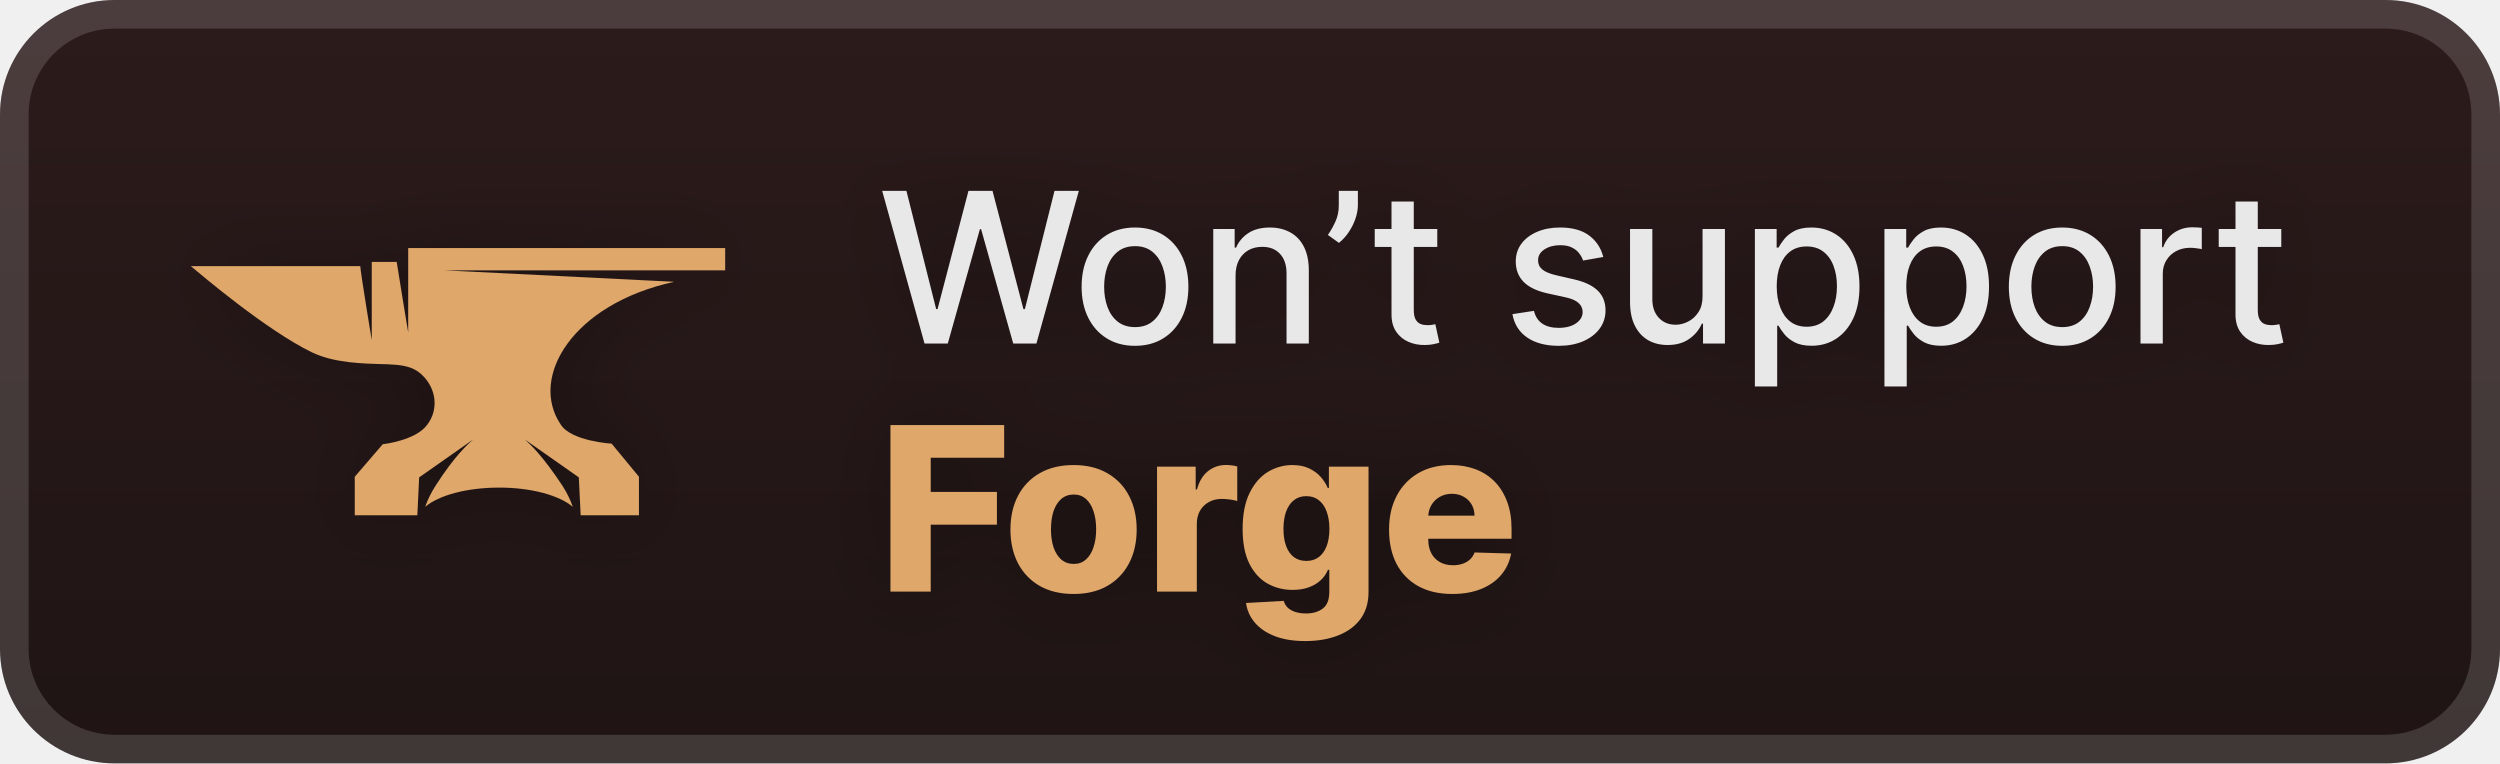
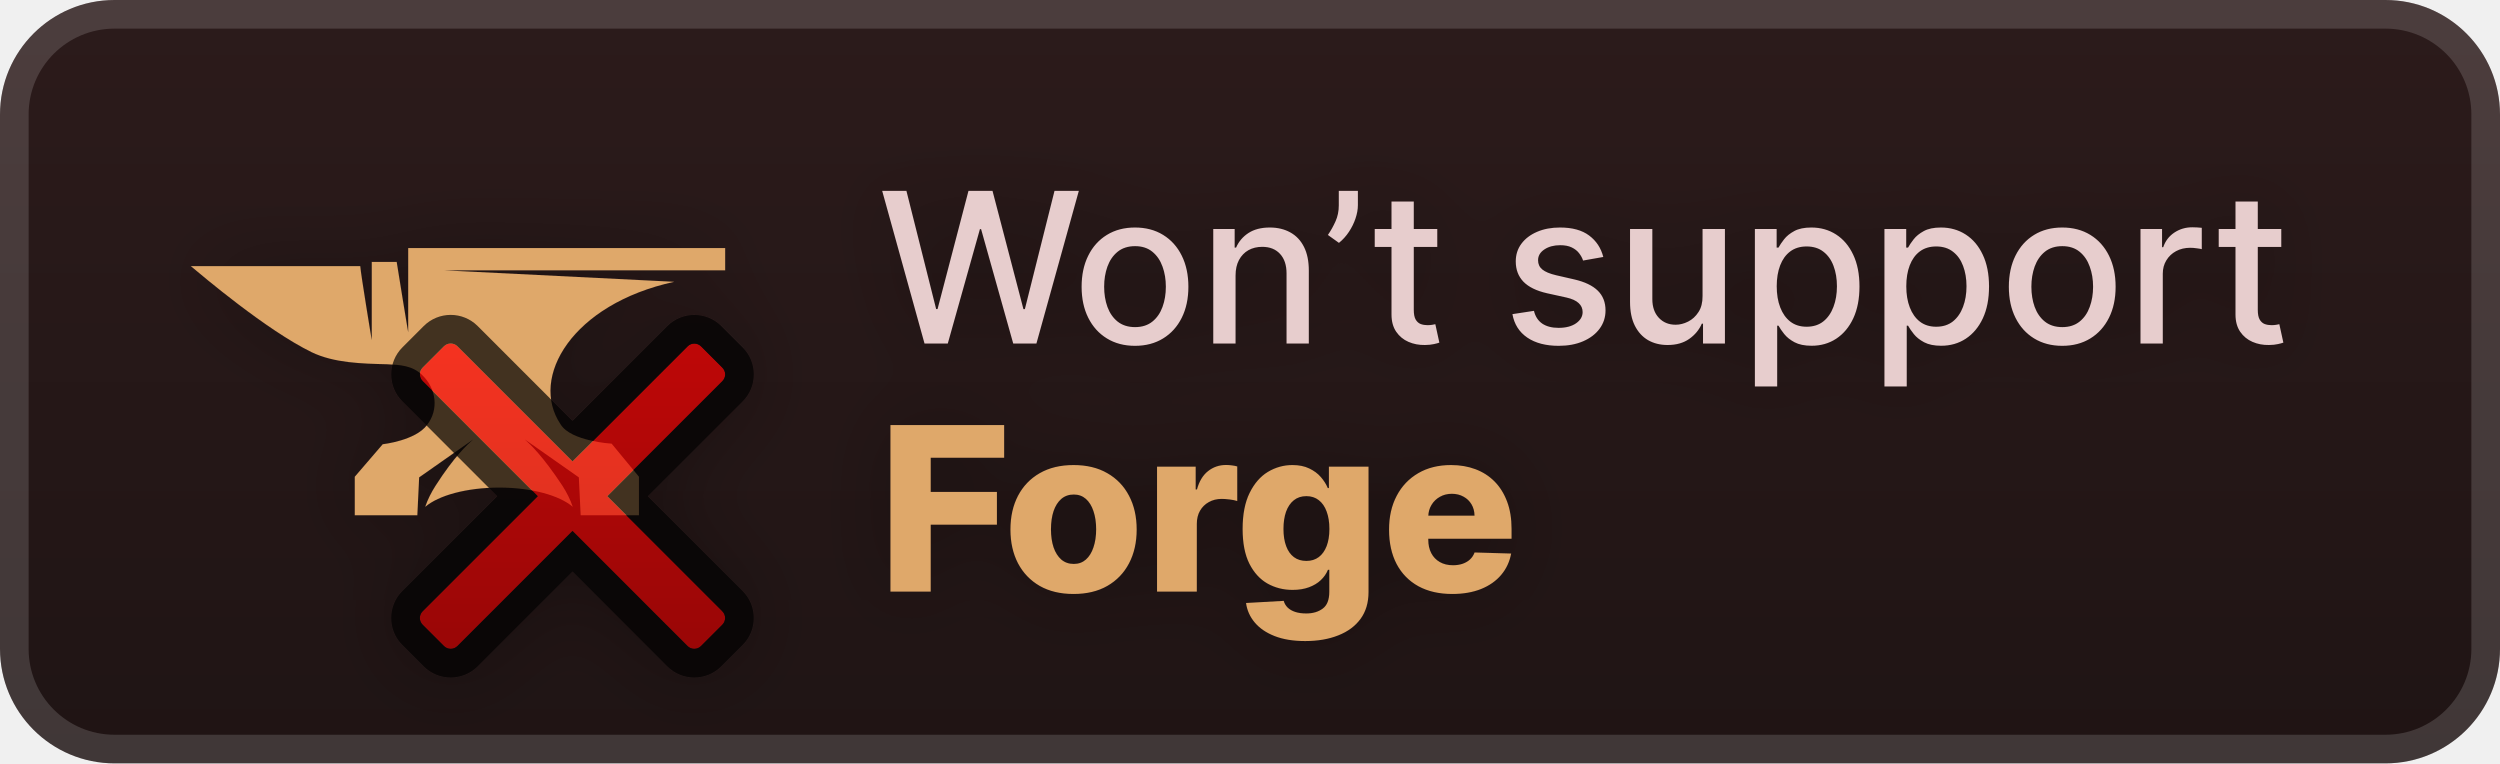
<svg xmlns="http://www.w3.org/2000/svg" width="131" height="40" viewBox="0 0 131 40" fill="none">
-   <rect x="-0" y="-1.52588e-05" width="131" height="40" rx="6" fill="url(#paint0_linear_28_1091)" />
-   <g filter="url(#filter0_d_28_1091)">
-     <path d="M35.327 14.766L23.299 14.167H37.999V13H21.39V15.459V17.414C21.39 17.446 20.913 14.545 20.786 13.725H19.481V15.869V17.824C19.481 17.856 18.909 14.387 18.877 13.946C15.568 13.946 10 13.946 10 13.946C10.604 14.45 13.945 17.288 16.331 18.455C17.509 19.023 18.972 19.054 20.277 19.086C20.945 19.117 21.613 19.149 22.122 19.653C22.854 20.347 23.013 21.45 22.377 22.27C21.772 23.09 20.054 23.279 20.054 23.279L18.59 24.982V27H21.868L21.963 25.014L24.795 23.027C24.509 23.279 23.809 23.91 22.822 25.455C22.599 25.802 22.409 26.18 22.281 26.558C22.981 25.959 24.445 25.549 26.163 25.549C27.849 25.549 29.313 25.959 30.013 26.558C29.886 26.18 29.695 25.802 29.472 25.455C28.454 23.91 27.786 23.279 27.5 23.027L30.331 25.014L30.427 27H33.481V24.982L32.05 23.248C32.05 23.248 29.918 23.122 29.377 22.239C27.722 19.779 29.981 15.932 35.327 14.766Z" fill="#DFA86A" />
-   </g>
-   <g filter="url(#filter1_d_28_1091)">
-     <path d="M48.445 18L46.226 10H47.496L49.054 16.195H49.128L50.749 10H52.007L53.628 16.199H53.703L55.257 10H56.531L54.308 18H53.093L51.41 12.008H51.347L49.664 18H48.445ZM59.474 18.121C58.912 18.121 58.421 17.992 58.002 17.734C57.582 17.477 57.257 17.116 57.025 16.652C56.793 16.189 56.677 15.647 56.677 15.027C56.677 14.405 56.793 13.861 57.025 13.395C57.257 12.928 57.582 12.566 58.002 12.309C58.421 12.051 58.912 11.922 59.474 11.922C60.037 11.922 60.528 12.051 60.947 12.309C61.366 12.566 61.692 12.928 61.923 13.395C62.155 13.861 62.271 14.405 62.271 15.027C62.271 15.647 62.155 16.189 61.923 16.652C61.692 17.116 61.366 17.477 60.947 17.734C60.528 17.992 60.037 18.121 59.474 18.121ZM59.478 17.141C59.843 17.141 60.145 17.044 60.384 16.852C60.624 16.659 60.801 16.402 60.916 16.082C61.033 15.762 61.091 15.409 61.091 15.023C61.091 14.641 61.033 14.289 60.916 13.969C60.801 13.646 60.624 13.387 60.384 13.191C60.145 12.996 59.843 12.898 59.478 12.898C59.111 12.898 58.806 12.996 58.564 13.191C58.324 13.387 58.146 13.646 58.029 13.969C57.914 14.289 57.857 14.641 57.857 15.023C57.857 15.409 57.914 15.762 58.029 16.082C58.146 16.402 58.324 16.659 58.564 16.852C58.806 17.044 59.111 17.141 59.478 17.141ZM64.743 14.438V18H63.575V12H64.696V12.976H64.77C64.908 12.659 65.124 12.404 65.418 12.211C65.715 12.018 66.089 11.922 66.54 11.922C66.948 11.922 67.306 12.008 67.614 12.18C67.921 12.349 68.159 12.601 68.329 12.938C68.498 13.273 68.582 13.689 68.582 14.184V18H67.415V14.324C67.415 13.889 67.301 13.55 67.075 13.305C66.848 13.057 66.537 12.934 66.141 12.934C65.87 12.934 65.629 12.992 65.418 13.109C65.21 13.226 65.045 13.398 64.922 13.625C64.803 13.849 64.743 14.12 64.743 14.438ZM71.153 10V10.75C71.153 10.971 71.111 11.204 71.028 11.449C70.947 11.691 70.832 11.925 70.684 12.148C70.536 12.372 70.361 12.565 70.161 12.726L69.582 12.312C69.736 12.088 69.869 11.85 69.981 11.598C70.096 11.345 70.153 11.066 70.153 10.762V10H71.153ZM75.313 12V12.938H72.036V12H75.313ZM72.915 10.562H74.082V16.238C74.082 16.465 74.116 16.635 74.184 16.75C74.252 16.862 74.339 16.939 74.446 16.98C74.555 17.02 74.674 17.039 74.801 17.039C74.895 17.039 74.977 17.032 75.047 17.02C75.118 17.006 75.172 16.996 75.211 16.988L75.422 17.953C75.355 17.979 75.258 18.005 75.133 18.031C75.008 18.06 74.852 18.076 74.665 18.078C74.357 18.083 74.071 18.029 73.805 17.914C73.54 17.799 73.325 17.622 73.161 17.383C72.997 17.143 72.915 16.842 72.915 16.48V10.562ZM84.012 13.465L82.954 13.652C82.909 13.517 82.839 13.388 82.743 13.266C82.649 13.143 82.521 13.043 82.36 12.965C82.198 12.887 81.997 12.848 81.754 12.848C81.424 12.848 81.148 12.922 80.926 13.07C80.705 13.216 80.594 13.405 80.594 13.637C80.594 13.837 80.668 13.999 80.817 14.121C80.965 14.243 81.205 14.344 81.536 14.422L82.489 14.641C83.041 14.768 83.452 14.965 83.723 15.23C83.994 15.496 84.129 15.841 84.129 16.266C84.129 16.625 84.025 16.945 83.817 17.227C83.611 17.505 83.323 17.724 82.954 17.883C82.586 18.042 82.161 18.121 81.676 18.121C81.004 18.121 80.456 17.978 80.032 17.691C79.607 17.402 79.347 16.992 79.251 16.461L80.379 16.289C80.45 16.583 80.594 16.806 80.813 16.957C81.032 17.105 81.317 17.18 81.668 17.18C82.051 17.18 82.357 17.1 82.586 16.941C82.816 16.78 82.93 16.583 82.93 16.352C82.93 16.164 82.86 16.006 82.719 15.879C82.581 15.751 82.369 15.655 82.082 15.59L81.067 15.367C80.507 15.24 80.093 15.036 79.825 14.758C79.559 14.479 79.426 14.126 79.426 13.699C79.426 13.345 79.525 13.035 79.723 12.77C79.921 12.504 80.195 12.297 80.543 12.148C80.892 11.997 81.292 11.922 81.743 11.922C82.391 11.922 82.901 12.062 83.274 12.344C83.646 12.622 83.892 12.996 84.012 13.465ZM89.214 15.512V12H90.386V18H89.238V16.961H89.175C89.037 17.281 88.816 17.548 88.511 17.762C88.209 17.973 87.833 18.078 87.382 18.078C86.997 18.078 86.656 17.994 86.359 17.824C86.065 17.652 85.833 17.398 85.664 17.062C85.497 16.727 85.414 16.311 85.414 15.816V12H86.582V15.676C86.582 16.085 86.695 16.41 86.921 16.652C87.148 16.895 87.442 17.016 87.804 17.016C88.023 17.016 88.24 16.961 88.457 16.852C88.675 16.742 88.856 16.577 88.999 16.355C89.145 16.134 89.217 15.853 89.214 15.512ZM91.956 20.25V12H93.096V12.973H93.194C93.261 12.848 93.359 12.703 93.487 12.539C93.614 12.375 93.791 12.232 94.018 12.109C94.245 11.984 94.544 11.922 94.916 11.922C95.401 11.922 95.833 12.044 96.213 12.289C96.594 12.534 96.892 12.887 97.108 13.348C97.327 13.809 97.436 14.363 97.436 15.012C97.436 15.66 97.328 16.216 97.112 16.68C96.896 17.141 96.599 17.496 96.221 17.746C95.844 17.994 95.413 18.117 94.928 18.117C94.564 18.117 94.265 18.056 94.034 17.934C93.805 17.811 93.625 17.668 93.495 17.504C93.364 17.34 93.264 17.194 93.194 17.066H93.124V20.25H91.956ZM93.1 15C93.1 15.422 93.161 15.792 93.284 16.109C93.406 16.427 93.583 16.676 93.815 16.855C94.047 17.032 94.331 17.121 94.666 17.121C95.015 17.121 95.307 17.029 95.541 16.844C95.776 16.656 95.953 16.402 96.073 16.082C96.195 15.762 96.256 15.401 96.256 15C96.256 14.604 96.196 14.249 96.077 13.934C95.96 13.618 95.782 13.37 95.545 13.188C95.311 13.005 95.018 12.914 94.666 12.914C94.328 12.914 94.041 13.001 93.807 13.176C93.575 13.35 93.4 13.594 93.28 13.906C93.16 14.219 93.1 14.583 93.1 15ZM98.745 20.25V12H99.885V12.973H99.983C100.051 12.848 100.148 12.703 100.276 12.539C100.403 12.375 100.581 12.232 100.807 12.109C101.034 11.984 101.333 11.922 101.706 11.922C102.19 11.922 102.622 12.044 103.002 12.289C103.383 12.534 103.681 12.887 103.897 13.348C104.116 13.809 104.225 14.363 104.225 15.012C104.225 15.66 104.117 16.216 103.901 16.68C103.685 17.141 103.388 17.496 103.01 17.746C102.633 17.994 102.202 18.117 101.717 18.117C101.353 18.117 101.055 18.056 100.823 17.934C100.594 17.811 100.414 17.668 100.284 17.504C100.153 17.34 100.053 17.194 99.983 17.066H99.913V20.25H98.745ZM99.889 15C99.889 15.422 99.95 15.792 100.073 16.109C100.195 16.427 100.372 16.676 100.604 16.855C100.836 17.032 101.12 17.121 101.456 17.121C101.805 17.121 102.096 17.029 102.331 16.844C102.565 16.656 102.742 16.402 102.862 16.082C102.984 15.762 103.045 15.401 103.045 15C103.045 14.604 102.985 14.249 102.866 13.934C102.749 13.618 102.571 13.37 102.334 13.188C102.1 13.005 101.807 12.914 101.456 12.914C101.117 12.914 100.831 13.001 100.596 13.176C100.364 13.35 100.189 13.594 100.069 13.906C99.949 14.219 99.889 14.583 99.889 15ZM108.061 18.121C107.499 18.121 107.008 17.992 106.588 17.734C106.169 17.477 105.844 17.116 105.612 16.652C105.38 16.189 105.264 15.647 105.264 15.027C105.264 14.405 105.38 13.861 105.612 13.395C105.844 12.928 106.169 12.566 106.588 12.309C107.008 12.051 107.499 11.922 108.061 11.922C108.624 11.922 109.114 12.051 109.534 12.309C109.953 12.566 110.278 12.928 110.51 13.395C110.742 13.861 110.858 14.405 110.858 15.027C110.858 15.647 110.742 16.189 110.51 16.652C110.278 17.116 109.953 17.477 109.534 17.734C109.114 17.992 108.624 18.121 108.061 18.121ZM108.065 17.141C108.43 17.141 108.732 17.044 108.971 16.852C109.211 16.659 109.388 16.402 109.502 16.082C109.62 15.762 109.678 15.409 109.678 15.023C109.678 14.641 109.62 14.289 109.502 13.969C109.388 13.646 109.211 13.387 108.971 13.191C108.732 12.996 108.43 12.898 108.065 12.898C107.698 12.898 107.393 12.996 107.151 13.191C106.911 13.387 106.733 13.646 106.616 13.969C106.501 14.289 106.444 14.641 106.444 15.023C106.444 15.409 106.501 15.762 106.616 16.082C106.733 16.402 106.911 16.659 107.151 16.852C107.393 17.044 107.698 17.141 108.065 17.141ZM112.162 18V12H113.291V12.953H113.353C113.462 12.63 113.655 12.376 113.931 12.191C114.21 12.004 114.525 11.91 114.876 11.91C114.949 11.91 115.035 11.913 115.134 11.918C115.236 11.923 115.315 11.93 115.373 11.938V13.055C115.326 13.042 115.242 13.027 115.123 13.012C115.003 12.993 114.883 12.984 114.763 12.984C114.487 12.984 114.241 13.043 114.025 13.16C113.811 13.275 113.642 13.435 113.517 13.641C113.392 13.844 113.33 14.075 113.33 14.336V18H112.162ZM119.539 12V12.938H116.261V12H119.539ZM117.14 10.562H118.308V16.238C118.308 16.465 118.342 16.635 118.41 16.75C118.477 16.862 118.565 16.939 118.671 16.98C118.781 17.02 118.899 17.039 119.027 17.039C119.121 17.039 119.203 17.032 119.273 17.02C119.343 17.006 119.398 16.996 119.437 16.988L119.648 17.953C119.58 17.979 119.484 18.005 119.359 18.031C119.234 18.06 119.078 18.076 118.89 18.078C118.583 18.083 118.296 18.029 118.031 17.914C117.765 17.799 117.55 17.622 117.386 17.383C117.222 17.143 117.14 16.842 117.14 16.48V10.562Z" fill="#E8E8E8" />
-     <path d="M46.66 31V22.273H52.617V23.986H48.769V25.776H52.238V27.493H48.769V31H46.66ZM56.255 31.124C55.567 31.124 54.976 30.983 54.482 30.702C53.99 30.418 53.611 30.023 53.344 29.517C53.08 29.009 52.948 28.419 52.948 27.749C52.948 27.075 53.08 26.486 53.344 25.98C53.611 25.472 53.99 25.077 54.482 24.795C54.976 24.511 55.567 24.369 56.255 24.369C56.942 24.369 57.532 24.511 58.023 24.795C58.517 25.077 58.897 25.472 59.161 25.98C59.428 26.486 59.561 27.075 59.561 27.749C59.561 28.419 59.428 29.009 59.161 29.517C58.897 30.023 58.517 30.418 58.023 30.702C57.532 30.983 56.942 31.124 56.255 31.124ZM56.267 29.551C56.517 29.551 56.729 29.474 56.902 29.321C57.075 29.168 57.208 28.954 57.298 28.682C57.392 28.409 57.439 28.094 57.439 27.736C57.439 27.372 57.392 27.054 57.298 26.781C57.208 26.509 57.075 26.295 56.902 26.142C56.729 25.989 56.517 25.912 56.267 25.912C56.009 25.912 55.79 25.989 55.611 26.142C55.435 26.295 55.3 26.509 55.206 26.781C55.115 27.054 55.07 27.372 55.07 27.736C55.07 28.094 55.115 28.409 55.206 28.682C55.3 28.954 55.435 29.168 55.611 29.321C55.79 29.474 56.009 29.551 56.267 29.551ZM60.629 31V24.454H62.653V25.648H62.721C62.84 25.216 63.035 24.895 63.305 24.685C63.575 24.472 63.889 24.365 64.247 24.365C64.343 24.365 64.443 24.372 64.545 24.386C64.647 24.398 64.742 24.416 64.831 24.442V26.253C64.731 26.219 64.6 26.192 64.438 26.172C64.279 26.152 64.137 26.142 64.012 26.142C63.765 26.142 63.542 26.197 63.343 26.308C63.147 26.416 62.992 26.568 62.879 26.764C62.768 26.957 62.713 27.185 62.713 27.446V31H60.629ZM68.391 33.591C67.769 33.591 67.236 33.504 66.793 33.331C66.35 33.158 66.002 32.92 65.749 32.619C65.496 32.318 65.344 31.977 65.293 31.597L67.266 31.486C67.303 31.619 67.371 31.736 67.47 31.835C67.573 31.935 67.705 32.011 67.867 32.065C68.031 32.119 68.225 32.146 68.446 32.146C68.796 32.146 69.084 32.061 69.311 31.891C69.541 31.723 69.656 31.429 69.656 31.009V29.858H69.584C69.502 30.06 69.377 30.24 69.209 30.399C69.041 30.558 68.833 30.683 68.583 30.774C68.335 30.865 68.051 30.91 67.73 30.91C67.253 30.91 66.816 30.8 66.418 30.578C66.023 30.354 65.706 30.007 65.468 29.538C65.232 29.067 65.114 28.46 65.114 27.719C65.114 26.954 65.236 26.325 65.48 25.831C65.725 25.334 66.044 24.966 66.439 24.727C66.837 24.489 67.264 24.369 67.722 24.369C68.066 24.369 68.36 24.429 68.604 24.548C68.851 24.665 69.054 24.815 69.213 25C69.372 25.185 69.493 25.376 69.576 25.575H69.635V24.454H71.71V31.026C71.71 31.579 71.571 32.047 71.293 32.428C71.014 32.808 70.625 33.097 70.125 33.293C69.625 33.492 69.047 33.591 68.391 33.591ZM68.455 29.393C68.708 29.393 68.924 29.327 69.103 29.193C69.281 29.06 69.419 28.868 69.516 28.618C69.612 28.368 69.661 28.068 69.661 27.719C69.661 27.364 69.612 27.058 69.516 26.802C69.422 26.544 69.284 26.345 69.103 26.206C68.924 26.067 68.708 25.997 68.455 25.997C68.196 25.997 67.978 26.068 67.799 26.21C67.62 26.352 67.483 26.552 67.389 26.811C67.299 27.067 67.253 27.369 67.253 27.719C67.253 28.068 67.3 28.368 67.394 28.618C67.487 28.868 67.622 29.06 67.799 29.193C67.978 29.327 68.196 29.393 68.455 29.393ZM76.099 31.124C75.414 31.124 74.823 30.989 74.326 30.719C73.832 30.446 73.451 30.058 73.184 29.555C72.92 29.05 72.787 28.449 72.787 27.753C72.787 27.077 72.921 26.486 73.188 25.98C73.455 25.472 73.832 25.077 74.317 24.795C74.803 24.511 75.376 24.369 76.035 24.369C76.501 24.369 76.927 24.442 77.313 24.587C77.699 24.732 78.033 24.946 78.314 25.23C78.596 25.514 78.814 25.865 78.971 26.283C79.127 26.697 79.205 27.173 79.205 27.71V28.23H73.516V27.02H77.266C77.263 26.798 77.211 26.601 77.109 26.427C77.006 26.254 76.866 26.119 76.687 26.023C76.51 25.923 76.307 25.874 76.077 25.874C75.844 25.874 75.635 25.926 75.451 26.031C75.266 26.134 75.12 26.274 75.012 26.453C74.904 26.629 74.847 26.829 74.841 27.054V28.285C74.841 28.552 74.894 28.787 74.999 28.989C75.104 29.188 75.253 29.342 75.447 29.453C75.64 29.564 75.87 29.619 76.137 29.619C76.322 29.619 76.489 29.594 76.64 29.543C76.79 29.491 76.92 29.416 77.028 29.317C77.135 29.217 77.216 29.095 77.27 28.95L79.184 29.006C79.104 29.435 78.93 29.808 78.66 30.126C78.393 30.442 78.042 30.688 77.607 30.864C77.172 31.037 76.67 31.124 76.099 31.124Z" fill="#DFA86A" />
+   <g clip-path="url(#clip0_28_1091)">
+     <rect x="-0" y="-1.52588e-05" width="131" height="40" rx="6" fill="url(#paint0_linear_28_1091)" />
+     <g filter="url(#filter0_d_28_1091)">
+       <path d="M35.327 14.766L23.299 14.167H37.999V13H21.39V15.459V17.414C21.39 17.446 20.913 14.545 20.786 13.725H19.481V15.869V17.824C19.481 17.856 18.909 14.387 18.877 13.946C15.568 13.946 10 13.946 10 13.946C10.604 14.45 13.945 17.288 16.331 18.455C17.509 19.023 18.972 19.054 20.277 19.086C20.945 19.117 21.613 19.149 22.122 19.653C22.854 20.347 23.013 21.45 22.377 22.27C21.772 23.09 20.054 23.279 20.054 23.279L18.59 24.982V27H21.868L21.963 25.014L24.795 23.027C24.509 23.279 23.809 23.91 22.822 25.455C22.599 25.802 22.409 26.18 22.281 26.558C22.981 25.959 24.445 25.549 26.163 25.549C27.849 25.549 29.313 25.959 30.013 26.558C29.886 26.18 29.695 25.802 29.472 25.455C28.454 23.91 27.786 23.279 27.5 23.027L30.331 25.014L30.427 27H33.481V24.982L32.05 23.248C32.05 23.248 29.918 23.122 29.377 22.239C27.722 19.779 29.981 15.932 35.327 14.766Z" fill="#DFA86A" />
+       <g opacity="0.7">
+         <mask id="path-4-outside-1_28_1091" maskUnits="userSpaceOnUse" x="20" y="16" width="20" height="20" fill="black">
+           <rect fill="white" x="20" y="16" width="20" height="20" />
+           <path fill-rule="evenodd" clip-rule="evenodd" d="M23.97 18.146C23.775 17.951 23.459 17.951 23.263 18.146L22.147 19.263C21.952 19.458 21.952 19.775 22.147 19.97L28.176 26.001L22.146 32.029C21.951 32.225 21.951 32.541 22.146 32.737L23.263 33.853C23.458 34.048 23.775 34.048 23.97 33.853L29.999 27.825L36.026 33.853C36.221 34.048 36.538 34.048 36.733 33.853L37.849 32.737C38.045 32.541 38.045 32.225 37.849 32.029L31.823 26.001L37.852 19.973C38.048 19.778 38.048 19.461 37.852 19.266L36.736 18.15C36.541 17.954 36.224 17.954 36.029 18.15L30 24.178L23.97 18.146Z" />
+         </mask>
+         <path fill-rule="evenodd" clip-rule="evenodd" d="M23.97 18.146C23.775 17.951 23.459 17.951 23.263 18.146L22.147 19.263C21.952 19.458 21.952 19.775 22.147 19.97L28.176 26.001L22.146 32.029C21.951 32.225 21.951 32.541 22.146 32.737L23.263 33.853C23.458 34.048 23.775 34.048 23.97 33.853L29.999 27.825L36.026 33.853C36.221 34.048 36.538 34.048 36.733 33.853L37.849 32.737C38.045 32.541 38.045 32.225 37.849 32.029L31.823 26.001L37.852 19.973C38.048 19.778 38.048 19.461 37.852 19.266L36.736 18.15C36.541 17.954 36.224 17.954 36.029 18.15L30 24.178L23.97 18.146Z" fill="url(#paint1_linear_28_1091)" />
+         <path d="M23.263 18.146L24.324 19.207L23.263 18.146ZM23.97 18.146L22.909 19.207L22.909 19.207L23.97 18.146ZM22.147 19.263L21.086 18.203L21.086 18.203L22.147 19.263ZM22.147 19.97L21.086 21.031L21.086 21.031L22.147 19.97ZM28.176 26.001L29.237 27.062L30.297 26.001L29.237 24.94L28.176 26.001ZM22.146 32.029L21.086 30.969L21.086 30.969L22.146 32.029ZM22.146 32.737L21.086 33.797L21.086 33.797L22.146 32.737ZM23.263 33.853L24.324 32.792L24.323 32.792L23.263 33.853ZM23.97 33.853L22.91 32.792L22.91 32.792L23.97 33.853ZM29.999 27.825L31.06 26.764L30 25.703L28.939 26.764L29.999 27.825ZM36.026 33.853L34.965 34.914L34.965 34.914L36.026 33.853ZM36.733 33.853L37.794 34.914L37.794 34.914L36.733 33.853ZM37.849 32.737L36.789 31.676L36.789 31.676L37.849 32.737ZM37.849 32.029L36.789 33.09L36.789 33.09L37.849 32.029ZM31.823 26.001L30.762 24.941L29.702 26.001L30.762 27.062L31.823 26.001ZM37.852 19.973L38.913 21.034L38.913 21.034L37.852 19.973ZM37.852 19.266L36.792 20.327L36.792 20.327L37.852 19.266ZM36.736 18.15L35.675 19.21L35.675 19.21L36.736 18.15ZM36.029 18.15L34.968 17.089L34.968 17.089L36.029 18.15ZM30 24.178L28.939 25.238L30 26.299L31.06 25.238L30 24.178ZM24.324 19.207C23.933 19.598 23.3 19.598 22.909 19.207L25.031 17.086C24.25 16.305 22.983 16.305 22.202 17.086L24.324 19.207ZM23.208 20.324L24.324 19.207L22.202 17.086L21.086 18.203L23.208 20.324ZM23.208 18.91C23.598 19.3 23.598 19.933 23.208 20.324L21.086 18.203C20.305 18.984 20.305 20.25 21.086 21.031L23.208 18.91ZM29.237 24.94L23.208 18.91L21.086 21.031L27.115 27.061L29.237 24.94ZM23.207 33.09L29.237 27.062L27.116 24.94L21.086 30.969L23.207 33.09ZM23.207 31.676C23.598 32.066 23.598 32.7 23.207 33.09L21.086 30.969C20.305 31.75 20.305 33.016 21.086 33.797L23.207 31.676ZM24.323 32.792L23.207 31.676L21.086 33.797L22.202 34.914L24.323 32.792ZM22.91 32.792C23.3 32.402 23.933 32.402 24.324 32.792L22.202 34.914C22.983 35.695 24.25 35.695 25.031 34.914L22.91 32.792ZM28.939 26.764L22.91 32.792L25.031 34.914L31.06 28.886L28.939 26.764ZM37.087 32.793L31.06 26.764L28.939 28.885L34.965 34.914L37.087 32.793ZM35.672 32.793C36.063 32.402 36.697 32.402 37.087 32.793L34.965 34.914C35.746 35.695 37.013 35.695 37.794 34.914L35.672 32.793ZM36.789 31.676L35.672 32.793L37.794 34.914L38.91 33.797L36.789 31.676ZM36.789 33.09C36.398 32.7 36.398 32.067 36.789 31.676L38.91 33.797C39.691 33.016 39.691 31.75 38.91 30.969L36.789 33.09ZM30.762 27.062L36.789 33.09L38.91 30.969L32.884 24.941L30.762 27.062ZM36.792 18.912L30.762 24.941L32.884 27.062L38.913 21.034L36.792 18.912ZM36.792 20.327C36.401 19.936 36.401 19.303 36.792 18.912L38.913 21.034C39.694 20.253 39.694 18.986 38.913 18.205L36.792 20.327ZM35.675 19.21L36.792 20.327L38.913 18.205L37.797 17.089L35.675 19.21ZM37.089 19.21C36.699 19.601 36.066 19.601 35.675 19.21L37.797 17.089C37.016 16.308 35.749 16.308 34.968 17.089L37.089 19.21ZM31.06 25.238L37.089 19.21L34.968 17.089L28.939 23.117L31.06 25.238ZM22.909 19.207L28.939 25.238L31.061 23.117L25.031 17.086L22.909 19.207Z" fill="black" mask="url(#path-4-outside-1_28_1091)" />
+       </g>
+     </g>
+     <g filter="url(#filter1_d_28_1091)">
+       <path d="M48.445 18L46.226 10H47.496L49.054 16.195H49.128L50.749 10H52.007L53.628 16.199H53.703L55.257 10H56.531L54.308 18H53.093L51.41 12.008H51.347L49.664 18H48.445ZM59.474 18.121C58.912 18.121 58.421 17.992 58.002 17.734C57.582 17.477 57.257 17.116 57.025 16.652C56.793 16.189 56.677 15.647 56.677 15.027C56.677 14.405 56.793 13.861 57.025 13.395C57.257 12.928 57.582 12.566 58.002 12.309C58.421 12.051 58.912 11.922 59.474 11.922C60.037 11.922 60.528 12.051 60.947 12.309C61.366 12.566 61.692 12.928 61.923 13.395C62.155 13.861 62.271 14.405 62.271 15.027C62.271 15.647 62.155 16.189 61.923 16.652C61.692 17.116 61.366 17.477 60.947 17.734C60.528 17.992 60.037 18.121 59.474 18.121ZM59.478 17.141C59.843 17.141 60.145 17.044 60.384 16.852C60.624 16.659 60.801 16.402 60.916 16.082C61.033 15.762 61.091 15.409 61.091 15.023C61.091 14.641 61.033 14.289 60.916 13.969C60.801 13.646 60.624 13.387 60.384 13.191C60.145 12.996 59.843 12.898 59.478 12.898C59.111 12.898 58.806 12.996 58.564 13.191C58.324 13.387 58.146 13.646 58.029 13.969C57.914 14.289 57.857 14.641 57.857 15.023C57.857 15.409 57.914 15.762 58.029 16.082C58.146 16.402 58.324 16.659 58.564 16.852C58.806 17.044 59.111 17.141 59.478 17.141ZM64.743 14.438V18H63.575V12H64.696V12.976H64.77C64.908 12.659 65.124 12.404 65.418 12.211C65.715 12.018 66.089 11.922 66.54 11.922C66.948 11.922 67.306 12.008 67.614 12.18C67.921 12.349 68.159 12.601 68.329 12.938C68.498 13.273 68.582 13.689 68.582 14.184V18H67.415V14.324C67.415 13.889 67.301 13.55 67.075 13.305C66.848 13.057 66.537 12.934 66.141 12.934C65.87 12.934 65.629 12.992 65.418 13.109C65.21 13.226 65.045 13.398 64.922 13.625C64.803 13.849 64.743 14.12 64.743 14.438ZM71.153 10V10.75C71.153 10.971 71.111 11.204 71.028 11.449C70.947 11.691 70.832 11.925 70.684 12.148C70.536 12.372 70.361 12.565 70.161 12.726L69.582 12.312C69.736 12.088 69.869 11.85 69.981 11.598C70.096 11.345 70.153 11.066 70.153 10.762V10H71.153ZM75.313 12V12.938H72.036V12H75.313ZM72.915 10.562H74.082V16.238C74.082 16.465 74.116 16.635 74.184 16.75C74.252 16.862 74.339 16.939 74.446 16.98C74.555 17.02 74.674 17.039 74.801 17.039C74.895 17.039 74.977 17.032 75.047 17.02C75.118 17.006 75.172 16.996 75.211 16.988L75.422 17.953C75.355 17.979 75.258 18.005 75.133 18.031C75.008 18.06 74.852 18.076 74.665 18.078C74.357 18.083 74.071 18.029 73.805 17.914C73.54 17.799 73.325 17.622 73.161 17.383C72.997 17.143 72.915 16.842 72.915 16.48V10.562ZM84.012 13.465L82.954 13.652C82.909 13.517 82.839 13.388 82.743 13.266C82.649 13.143 82.521 13.043 82.36 12.965C82.198 12.887 81.997 12.848 81.754 12.848C81.424 12.848 81.148 12.922 80.926 13.07C80.705 13.216 80.594 13.405 80.594 13.637C80.594 13.837 80.668 13.999 80.817 14.121C80.965 14.243 81.205 14.344 81.536 14.422L82.489 14.641C83.041 14.768 83.452 14.965 83.723 15.23C83.994 15.496 84.129 15.841 84.129 16.266C84.129 16.625 84.025 16.945 83.817 17.227C83.611 17.505 83.323 17.724 82.954 17.883C82.586 18.042 82.161 18.121 81.676 18.121C81.004 18.121 80.456 17.978 80.032 17.691C79.607 17.402 79.347 16.992 79.251 16.461L80.379 16.289C80.45 16.583 80.594 16.806 80.813 16.957C81.032 17.105 81.317 17.18 81.668 17.18C82.051 17.18 82.357 17.1 82.586 16.941C82.816 16.78 82.93 16.583 82.93 16.352C82.93 16.164 82.86 16.006 82.719 15.879C82.581 15.751 82.369 15.655 82.082 15.59L81.067 15.367C80.507 15.24 80.093 15.036 79.825 14.758C79.559 14.479 79.426 14.126 79.426 13.699C79.426 13.345 79.525 13.035 79.723 12.77C79.921 12.504 80.195 12.297 80.543 12.148C80.892 11.997 81.292 11.922 81.743 11.922C82.391 11.922 82.901 12.062 83.274 12.344C83.646 12.622 83.892 12.996 84.012 13.465ZM89.214 15.512V12H90.386V18H89.238V16.961H89.175C89.037 17.281 88.816 17.548 88.511 17.762C88.209 17.973 87.833 18.078 87.382 18.078C86.997 18.078 86.656 17.994 86.359 17.824C86.065 17.652 85.833 17.398 85.664 17.062C85.497 16.727 85.414 16.311 85.414 15.816V12H86.582V15.676C86.582 16.085 86.695 16.41 86.921 16.652C87.148 16.895 87.442 17.016 87.804 17.016C88.023 17.016 88.24 16.961 88.457 16.852C88.675 16.742 88.856 16.577 88.999 16.355C89.145 16.134 89.217 15.853 89.214 15.512ZM91.956 20.25V12H93.096V12.973H93.194C93.261 12.848 93.359 12.703 93.487 12.539C93.614 12.375 93.791 12.232 94.018 12.109C94.245 11.984 94.544 11.922 94.916 11.922C95.401 11.922 95.833 12.044 96.213 12.289C96.594 12.534 96.892 12.887 97.108 13.348C97.327 13.809 97.436 14.363 97.436 15.012C97.436 15.66 97.328 16.216 97.112 16.68C96.896 17.141 96.599 17.496 96.221 17.746C95.844 17.994 95.413 18.117 94.928 18.117C94.564 18.117 94.265 18.056 94.034 17.934C93.805 17.811 93.625 17.668 93.495 17.504C93.364 17.34 93.264 17.194 93.194 17.066H93.124V20.25H91.956ZM93.1 15C93.1 15.422 93.161 15.792 93.284 16.109C93.406 16.427 93.583 16.676 93.815 16.855C94.047 17.032 94.331 17.121 94.666 17.121C95.015 17.121 95.307 17.029 95.541 16.844C95.776 16.656 95.953 16.402 96.073 16.082C96.195 15.762 96.256 15.401 96.256 15C96.256 14.604 96.196 14.249 96.077 13.934C95.96 13.618 95.782 13.37 95.545 13.188C95.311 13.005 95.018 12.914 94.666 12.914C94.328 12.914 94.041 13.001 93.807 13.176C93.575 13.35 93.4 13.594 93.28 13.906C93.16 14.219 93.1 14.583 93.1 15ZM98.745 20.25V12H99.885V12.973H99.983C100.051 12.848 100.148 12.703 100.276 12.539C100.403 12.375 100.581 12.232 100.807 12.109C101.034 11.984 101.333 11.922 101.706 11.922C102.19 11.922 102.622 12.044 103.002 12.289C103.383 12.534 103.681 12.887 103.897 13.348C104.116 13.809 104.225 14.363 104.225 15.012C104.225 15.66 104.117 16.216 103.901 16.68C103.685 17.141 103.388 17.496 103.01 17.746C102.633 17.994 102.202 18.117 101.717 18.117C101.353 18.117 101.055 18.056 100.823 17.934C100.594 17.811 100.414 17.668 100.284 17.504C100.153 17.34 100.053 17.194 99.983 17.066H99.913V20.25H98.745ZM99.889 15C99.889 15.422 99.95 15.792 100.073 16.109C100.195 16.427 100.372 16.676 100.604 16.855C100.836 17.032 101.12 17.121 101.456 17.121C101.805 17.121 102.096 17.029 102.331 16.844C102.565 16.656 102.742 16.402 102.862 16.082C102.984 15.762 103.045 15.401 103.045 15C103.045 14.604 102.985 14.249 102.866 13.934C102.749 13.618 102.571 13.37 102.334 13.188C102.1 13.005 101.807 12.914 101.456 12.914C101.117 12.914 100.831 13.001 100.596 13.176C100.364 13.35 100.189 13.594 100.069 13.906C99.949 14.219 99.889 14.583 99.889 15ZM108.061 18.121C107.499 18.121 107.008 17.992 106.588 17.734C106.169 17.477 105.844 17.116 105.612 16.652C105.38 16.189 105.264 15.647 105.264 15.027C105.264 14.405 105.38 13.861 105.612 13.395C105.844 12.928 106.169 12.566 106.588 12.309C107.008 12.051 107.499 11.922 108.061 11.922C108.624 11.922 109.114 12.051 109.534 12.309C109.953 12.566 110.278 12.928 110.51 13.395C110.742 13.861 110.858 14.405 110.858 15.027C110.858 15.647 110.742 16.189 110.51 16.652C110.278 17.116 109.953 17.477 109.534 17.734C109.114 17.992 108.624 18.121 108.061 18.121ZM108.065 17.141C108.43 17.141 108.732 17.044 108.971 16.852C109.211 16.659 109.388 16.402 109.502 16.082C109.62 15.762 109.678 15.409 109.678 15.023C109.678 14.641 109.62 14.289 109.502 13.969C109.388 13.646 109.211 13.387 108.971 13.191C108.732 12.996 108.43 12.898 108.065 12.898C107.698 12.898 107.393 12.996 107.151 13.191C106.911 13.387 106.733 13.646 106.616 13.969C106.501 14.289 106.444 14.641 106.444 15.023C106.444 15.409 106.501 15.762 106.616 16.082C106.733 16.402 106.911 16.659 107.151 16.852C107.393 17.044 107.698 17.141 108.065 17.141ZM112.162 18V12H113.291V12.953H113.353C113.462 12.63 113.655 12.376 113.931 12.191C114.21 12.004 114.525 11.91 114.876 11.91C114.949 11.91 115.035 11.913 115.134 11.918C115.236 11.923 115.315 11.93 115.373 11.938V13.055C115.326 13.042 115.242 13.027 115.123 13.012C115.003 12.993 114.883 12.984 114.763 12.984C114.487 12.984 114.241 13.043 114.025 13.16C113.811 13.275 113.642 13.435 113.517 13.641C113.392 13.844 113.33 14.075 113.33 14.336V18H112.162ZM119.539 12V12.938H116.261V12H119.539ZM117.14 10.562H118.308V16.238C118.308 16.465 118.342 16.635 118.41 16.75C118.477 16.862 118.565 16.939 118.671 16.98C118.781 17.02 118.899 17.039 119.027 17.039C119.121 17.039 119.203 17.032 119.273 17.02C119.343 17.006 119.398 16.996 119.437 16.988L119.648 17.953C119.58 17.979 119.484 18.005 119.359 18.031C119.234 18.06 119.078 18.076 118.89 18.078C118.583 18.083 118.296 18.029 118.031 17.914C117.765 17.799 117.55 17.622 117.386 17.383C117.222 17.143 117.14 16.842 117.14 16.48V10.562Z" fill="#E7CDCD" />
+       <path d="M46.66 31V22.273H52.617V23.986H48.769V25.776H52.238V27.493H48.769V31H46.66ZM56.255 31.124C55.567 31.124 54.976 30.983 54.482 30.702C53.99 30.418 53.611 30.023 53.344 29.517C53.08 29.009 52.948 28.419 52.948 27.749C52.948 27.075 53.08 26.486 53.344 25.98C53.611 25.472 53.99 25.077 54.482 24.795C54.976 24.511 55.567 24.369 56.255 24.369C56.942 24.369 57.532 24.511 58.023 24.795C58.517 25.077 58.897 25.472 59.161 25.98C59.428 26.486 59.561 27.075 59.561 27.749C59.561 28.419 59.428 29.009 59.161 29.517C58.897 30.023 58.517 30.418 58.023 30.702C57.532 30.983 56.942 31.124 56.255 31.124ZM56.267 29.551C56.517 29.551 56.729 29.474 56.902 29.321C57.075 29.168 57.208 28.954 57.298 28.682C57.392 28.409 57.439 28.094 57.439 27.736C57.439 27.372 57.392 27.054 57.298 26.781C57.208 26.509 57.075 26.295 56.902 26.142C56.729 25.989 56.517 25.912 56.267 25.912C56.009 25.912 55.79 25.989 55.611 26.142C55.435 26.295 55.3 26.509 55.206 26.781C55.115 27.054 55.07 27.372 55.07 27.736C55.07 28.094 55.115 28.409 55.206 28.682C55.3 28.954 55.435 29.168 55.611 29.321C55.79 29.474 56.009 29.551 56.267 29.551ZM60.629 31V24.454H62.653V25.648H62.721C62.84 25.216 63.035 24.895 63.305 24.685C63.575 24.472 63.889 24.365 64.247 24.365C64.343 24.365 64.443 24.372 64.545 24.386C64.647 24.398 64.742 24.416 64.831 24.442V26.253C64.731 26.219 64.6 26.192 64.438 26.172C64.279 26.152 64.137 26.142 64.012 26.142C63.765 26.142 63.542 26.197 63.343 26.308C63.147 26.416 62.992 26.568 62.879 26.764C62.768 26.957 62.713 27.185 62.713 27.446V31H60.629ZM68.391 33.591C67.769 33.591 67.236 33.504 66.793 33.331C66.35 33.158 66.002 32.92 65.749 32.619C65.496 32.318 65.344 31.977 65.293 31.597L67.266 31.486C67.303 31.619 67.371 31.736 67.47 31.835C67.573 31.935 67.705 32.011 67.867 32.065C68.031 32.119 68.225 32.146 68.446 32.146C68.796 32.146 69.084 32.061 69.311 31.891C69.541 31.723 69.656 31.429 69.656 31.009V29.858H69.584C69.502 30.06 69.377 30.24 69.209 30.399C69.041 30.558 68.833 30.683 68.583 30.774C68.335 30.865 68.051 30.91 67.73 30.91C67.253 30.91 66.816 30.8 66.418 30.578C66.023 30.354 65.706 30.007 65.468 29.538C65.232 29.067 65.114 28.46 65.114 27.719C65.114 26.954 65.236 26.325 65.48 25.831C65.725 25.334 66.044 24.966 66.439 24.727C66.837 24.489 67.264 24.369 67.722 24.369C68.066 24.369 68.36 24.429 68.604 24.548C68.851 24.665 69.054 24.815 69.213 25C69.372 25.185 69.493 25.376 69.576 25.575H69.635V24.454H71.71V31.026C71.71 31.579 71.571 32.047 71.293 32.428C71.014 32.808 70.625 33.097 70.125 33.293C69.625 33.492 69.047 33.591 68.391 33.591ZM68.455 29.393C68.708 29.393 68.924 29.327 69.103 29.193C69.281 29.06 69.419 28.868 69.516 28.618C69.612 28.368 69.661 28.068 69.661 27.719C69.661 27.364 69.612 27.058 69.516 26.802C69.422 26.544 69.284 26.345 69.103 26.206C68.924 26.067 68.708 25.997 68.455 25.997C68.196 25.997 67.978 26.068 67.799 26.21C67.62 26.352 67.483 26.552 67.389 26.811C67.299 27.067 67.253 27.369 67.253 27.719C67.253 28.068 67.3 28.368 67.394 28.618C67.487 28.868 67.622 29.06 67.799 29.193C67.978 29.327 68.196 29.393 68.455 29.393ZM76.099 31.124C75.414 31.124 74.823 30.989 74.326 30.719C73.832 30.446 73.451 30.058 73.184 29.555C72.92 29.05 72.787 28.449 72.787 27.753C72.787 27.077 72.921 26.486 73.188 25.98C73.455 25.472 73.832 25.077 74.317 24.795C74.803 24.511 75.376 24.369 76.035 24.369C76.501 24.369 76.927 24.442 77.313 24.587C77.699 24.732 78.033 24.946 78.314 25.23C78.596 25.514 78.814 25.865 78.971 26.283C79.127 26.697 79.205 27.173 79.205 27.71V28.23H73.516V27.02H77.266C77.263 26.798 77.211 26.601 77.109 26.427C77.006 26.254 76.866 26.119 76.687 26.023C76.51 25.923 76.307 25.874 76.077 25.874C75.844 25.874 75.635 25.926 75.451 26.031C75.266 26.134 75.12 26.274 75.012 26.453C74.904 26.629 74.847 26.829 74.841 27.054V28.285C74.841 28.552 74.894 28.787 74.999 28.989C75.104 29.188 75.253 29.342 75.447 29.453C75.64 29.564 75.87 29.619 76.137 29.619C76.322 29.619 76.489 29.594 76.64 29.543C76.79 29.491 76.92 29.416 77.028 29.317C77.135 29.217 77.216 29.095 77.27 28.95L79.184 29.006C79.104 29.435 78.93 29.808 78.66 30.126C78.393 30.442 78.042 30.688 77.607 30.864C77.172 31.037 76.67 31.124 76.099 31.124Z" fill="#DFA86A" />
+     </g>
  </g>
  <rect x="0.75" y="0.75" width="129.5" height="38.5" rx="5.25" stroke="white" stroke-opacity="0.15" stroke-width="1.5" />
  <defs>
-     <filter id="filter0_d_28_1091" x="6" y="2" width="36" height="36" filterUnits="userSpaceOnUse" color-interpolation-filters="sRGB">
+     <filter id="filter0_d_28_1091" x="6" y="2" width="37.499" height="37.5" filterUnits="userSpaceOnUse" color-interpolation-filters="sRGB">
      <feFlood flood-opacity="0" result="BackgroundImageFix" />
      <feColorMatrix in="SourceAlpha" type="matrix" values="0 0 0 0 0 0 0 0 0 0 0 0 0 0 0 0 0 0 127 0" result="hardAlpha" />
      <feOffset />
      <feGaussianBlur stdDeviation="2" />
      <feComposite in2="hardAlpha" operator="out" />
      <feColorMatrix type="matrix" values="0 0 0 0 0 0 0 0 0 0 0 0 0 0 0 0 0 0 0.25 0" />
      <feBlend mode="normal" in2="BackgroundImageFix" result="effect1_dropShadow_28_1091" />
      <feBlend mode="normal" in="SourceGraphic" in2="effect1_dropShadow_28_1091" result="shape" />
    </filter>
    <filter id="filter1_d_28_1091" x="41.999" y="3" width="83" height="34.591" filterUnits="userSpaceOnUse" color-interpolation-filters="sRGB">
      <feFlood flood-opacity="0" result="BackgroundImageFix" />
      <feColorMatrix in="SourceAlpha" type="matrix" values="0 0 0 0 0 0 0 0 0 0 0 0 0 0 0 0 0 0 127 0" result="hardAlpha" />
      <feOffset />
      <feGaussianBlur stdDeviation="2" />
      <feComposite in2="hardAlpha" operator="out" />
      <feColorMatrix type="matrix" values="0 0 0 0 0 0 0 0 0 0 0 0 0 0 0 0 0 0 0.25 0" />
      <feBlend mode="normal" in2="BackgroundImageFix" result="effect1_dropShadow_28_1091" />
      <feBlend mode="normal" in="SourceGraphic" in2="effect1_dropShadow_28_1091" result="shape" />
    </filter>
    <linearGradient id="paint0_linear_28_1091" x1="65.499" y1="-1.52588e-05" x2="65.499" y2="40" gradientUnits="userSpaceOnUse">
      <stop stop-color="#2C1B1B" />
      <stop offset="1" stop-color="#1F1414" />
    </linearGradient>
+     <linearGradient id="paint1_linear_28_1091" x1="30" y1="18" x2="30" y2="34" gradientUnits="userSpaceOnUse">
+       <stop stop-color="#FF0000" />
+       <stop offset="1" stop-color="#CC0000" />
+     </linearGradient>
+     <clipPath id="clip0_28_1091">
+       <rect x="-0" y="-1.52588e-05" width="131" height="40" rx="6" fill="white" />
+     </clipPath>
  </defs>
</svg>
